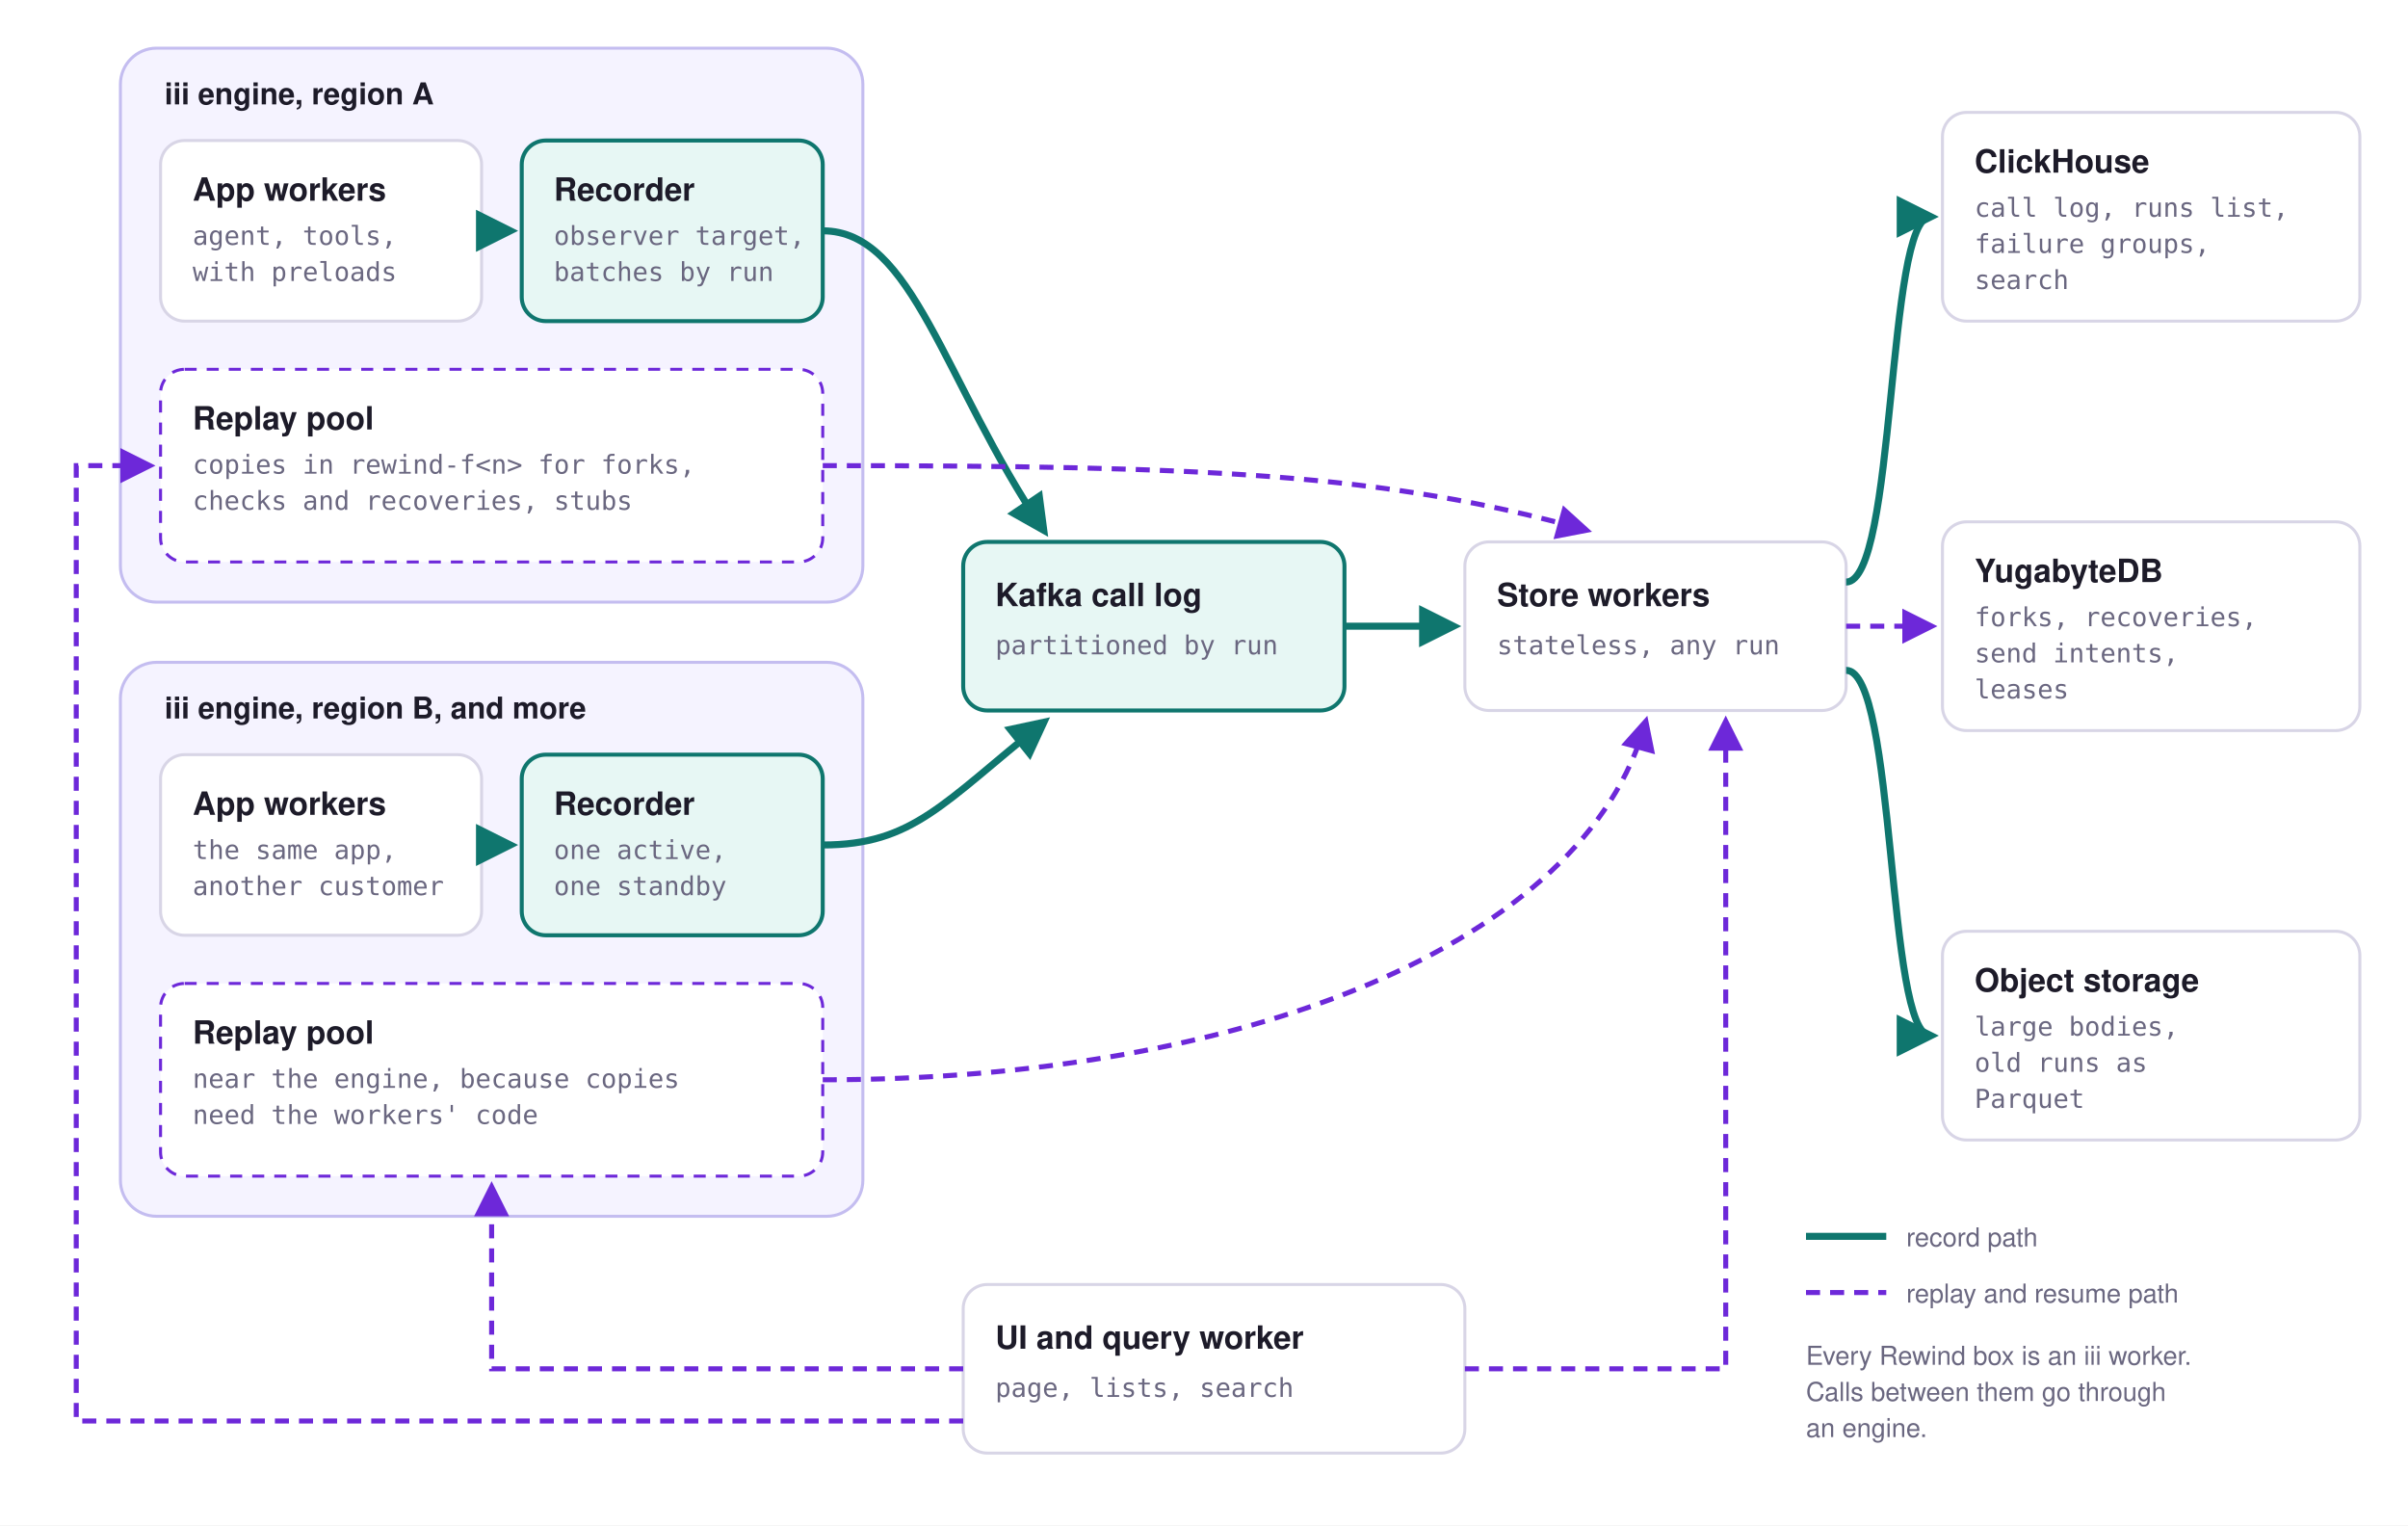
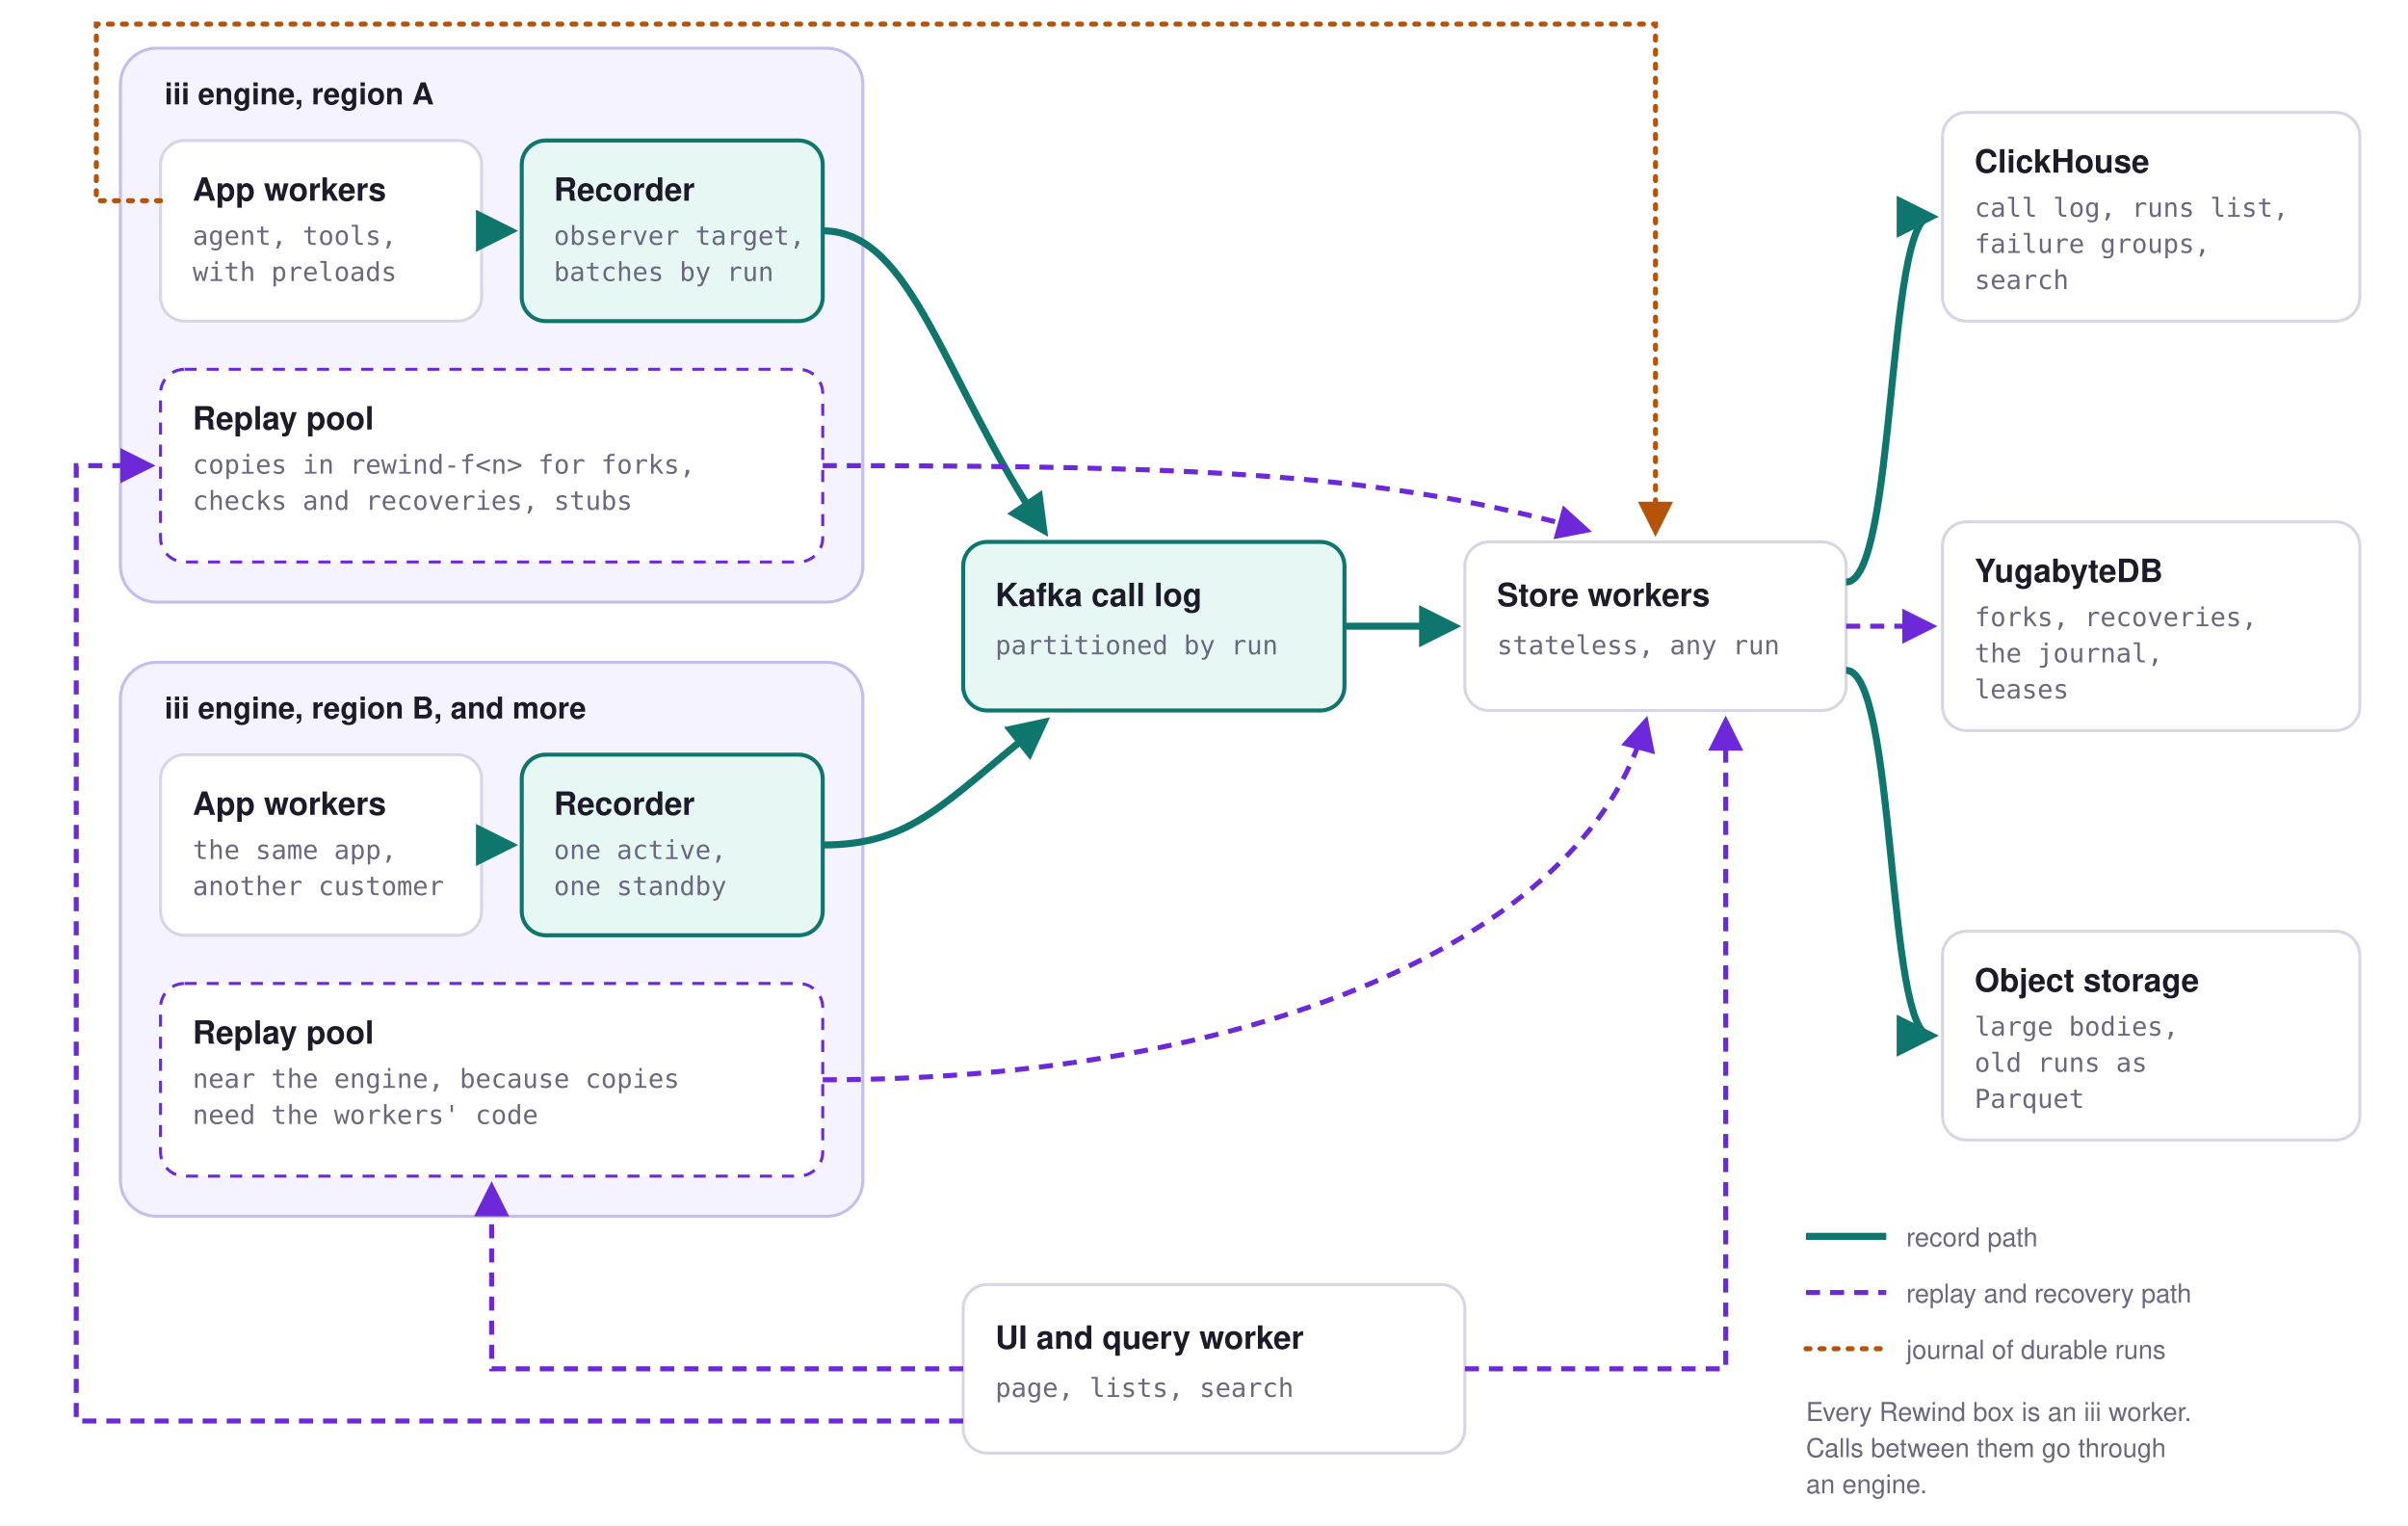
- <svg xmlns="http://www.w3.org/2000/svg" viewBox="0 0 1200 760" width="1200" height="760" role="img" aria-label="Each iii engine has a recorder that sends batches of calls to a Kafka log partitioned by run; store workers write the log to ClickHouse and object storage; replay pools on each engine read runs and save fork state in YugabyteDB through the store workers; the UI and query worker reads both stores and starts replays.">
+ <svg xmlns="http://www.w3.org/2000/svg" viewBox="0 0 1200 760" width="1200" height="760" role="img" aria-label="Each iii engine has a recorder that sends batches of calls to a Kafka log partitioned by run; store workers write the log to ClickHouse and object storage; replay pools on each engine read runs and save fork state in YugabyteDB through the store workers; the app workers' preloads write each durable run's steps to the journal in YugabyteDB through the store workers; the UI and query worker reads both stores and starts replays.">
  <defs>
    <marker id="arrow-rec" viewBox="0 0 10 10" refX="8" refY="5" markerWidth="6" markerHeight="6" orient="auto-start-reverse">
      <path d="M0,0 L10,5 L0,10 z" fill="#0f766e" />
    </marker>
    <marker id="arrow-rep" viewBox="0 0 10 10" refX="8" refY="5" markerWidth="7" markerHeight="7" orient="auto-start-reverse">
      <path d="M0,0 L10,5 L0,10 z" fill="#6d28d9" />
+     </marker>
+     <marker id="arrow-jrn" viewBox="0 0 10 10" refX="8" refY="5" markerWidth="7" markerHeight="7" orient="auto-start-reverse">
+       <path d="M0,0 L10,5 L0,10 z" fill="#b45309" />
    </marker>
  </defs>
  <rect width="1200" height="760" fill="#ffffff" />
  <g font-family="-apple-system, BlinkMacSystemFont, 'Segoe UI', Helvetica, Arial, sans-serif">
    <rect x="60" y="24" width="370" height="276" rx="18" fill="#f5f3ff" stroke="#c4bdf0" stroke-width="1.5" />
    <text x="82" y="52" fill="#1d1b29" font-size="15" font-weight="600">iii engine, region A</text>
    <rect x="80" y="70" width="160" height="90" rx="12" fill="#ffffff" stroke="#d8d5e6" stroke-width="1.5" />
    <text x="96" y="100" fill="#1d1b29" font-size="16" font-weight="600">App workers</text>
    <text x="96" y="122" fill="#6a6780" font-size="13" font-family="ui-monospace, SFMono-Regular, Menlo, monospace">agent, tools,</text>
    <text x="96" y="140" fill="#6a6780" font-size="13" font-family="ui-monospace, SFMono-Regular, Menlo, monospace">with preloads</text>
    <rect x="260" y="70" width="150" height="90" rx="12" fill="#e7f7f4" stroke="#0f766e" stroke-width="2" />
    <text x="276" y="100" fill="#1d1b29" font-size="16" font-weight="600">Recorder</text>
    <text x="276" y="122" fill="#6a6780" font-size="13" font-family="ui-monospace, SFMono-Regular, Menlo, monospace">observer target,</text>
    <text x="276" y="140" fill="#6a6780" font-size="13" font-family="ui-monospace, SFMono-Regular, Menlo, monospace">batches by run</text>
    <rect x="80" y="184" width="330" height="96" rx="12" fill="#ffffff" stroke="#6d28d9" stroke-width="1.5" stroke-dasharray="6 5" />
    <text x="96" y="214" fill="#1d1b29" font-size="16" font-weight="600">Replay pool</text>
    <text x="96" y="236" fill="#6a6780" font-size="13" font-family="ui-monospace, SFMono-Regular, Menlo, monospace">copies in rewind-f&lt;n&gt; for forks,</text>
    <text x="96" y="254" fill="#6a6780" font-size="13" font-family="ui-monospace, SFMono-Regular, Menlo, monospace">checks and recoveries, stubs</text>
    <rect x="60" y="330" width="370" height="276" rx="18" fill="#f5f3ff" stroke="#c4bdf0" stroke-width="1.5" />
    <text x="82" y="358" fill="#1d1b29" font-size="15" font-weight="600">iii engine, region B, and more</text>
    <rect x="80" y="376" width="160" height="90" rx="12" fill="#ffffff" stroke="#d8d5e6" stroke-width="1.5" />
    <text x="96" y="406" fill="#1d1b29" font-size="16" font-weight="600">App workers</text>
    <text x="96" y="428" fill="#6a6780" font-size="13" font-family="ui-monospace, SFMono-Regular, Menlo, monospace">the same app,</text>
    <text x="96" y="446" fill="#6a6780" font-size="13" font-family="ui-monospace, SFMono-Regular, Menlo, monospace">another customer</text>
    <rect x="260" y="376" width="150" height="90" rx="12" fill="#e7f7f4" stroke="#0f766e" stroke-width="2" />
    <text x="276" y="406" fill="#1d1b29" font-size="16" font-weight="600">Recorder</text>
    <text x="276" y="428" fill="#6a6780" font-size="13" font-family="ui-monospace, SFMono-Regular, Menlo, monospace">one active,</text>
    <text x="276" y="446" fill="#6a6780" font-size="13" font-family="ui-monospace, SFMono-Regular, Menlo, monospace">one standby</text>
    <rect x="80" y="490" width="330" height="96" rx="12" fill="#ffffff" stroke="#6d28d9" stroke-width="1.5" stroke-dasharray="6 5" />
    <text x="96" y="520" fill="#1d1b29" font-size="16" font-weight="600">Replay pool</text>
    <text x="96" y="542" fill="#6a6780" font-size="13" font-family="ui-monospace, SFMono-Regular, Menlo, monospace">near the engine, because copies</text>
    <text x="96" y="560" fill="#6a6780" font-size="13" font-family="ui-monospace, SFMono-Regular, Menlo, monospace">need the workers' code</text>
    <rect x="480" y="270" width="190" height="84" rx="12" fill="#e7f7f4" stroke="#0f766e" stroke-width="2" />
    <text x="496" y="302" fill="#1d1b29" font-size="16" font-weight="600">Kafka call log</text>
    <text x="496" y="326" fill="#6a6780" font-size="13" font-family="ui-monospace, SFMono-Regular, Menlo, monospace">partitioned by run</text>
    <rect x="730" y="270" width="190" height="84" rx="12" fill="#ffffff" stroke="#d8d5e6" stroke-width="1.5" />
    <text x="746" y="302" fill="#1d1b29" font-size="16" font-weight="600">Store workers</text>
    <text x="746" y="326" fill="#6a6780" font-size="13" font-family="ui-monospace, SFMono-Regular, Menlo, monospace">stateless, any run</text>
    <rect x="968" y="56" width="208" height="104" rx="12" fill="#ffffff" stroke="#d8d5e6" stroke-width="1.5" />
    <text x="984" y="86" fill="#1d1b29" font-size="16" font-weight="600">ClickHouse</text>
    <text x="984" y="108" fill="#6a6780" font-size="13" font-family="ui-monospace, SFMono-Regular, Menlo, monospace">call log, runs list,</text>
    <text x="984" y="126" fill="#6a6780" font-size="13" font-family="ui-monospace, SFMono-Regular, Menlo, monospace">failure groups,</text>
    <text x="984" y="144" fill="#6a6780" font-size="13" font-family="ui-monospace, SFMono-Regular, Menlo, monospace">search</text>
    <rect x="968" y="260" width="208" height="104" rx="12" fill="#ffffff" stroke="#d8d5e6" stroke-width="1.5" />
    <text x="984" y="290" fill="#1d1b29" font-size="16" font-weight="600">YugabyteDB</text>
    <text x="984" y="312" fill="#6a6780" font-size="13" font-family="ui-monospace, SFMono-Regular, Menlo, monospace">forks, recoveries,</text>
-     <text x="984" y="330" fill="#6a6780" font-size="13" font-family="ui-monospace, SFMono-Regular, Menlo, monospace">send intents,</text>
+     <text x="984" y="330" fill="#6a6780" font-size="13" font-family="ui-monospace, SFMono-Regular, Menlo, monospace">the journal,</text>
    <text x="984" y="348" fill="#6a6780" font-size="13" font-family="ui-monospace, SFMono-Regular, Menlo, monospace">leases</text>
    <rect x="968" y="464" width="208" height="104" rx="12" fill="#ffffff" stroke="#d8d5e6" stroke-width="1.5" />
    <text x="984" y="494" fill="#1d1b29" font-size="16" font-weight="600">Object storage</text>
    <text x="984" y="516" fill="#6a6780" font-size="13" font-family="ui-monospace, SFMono-Regular, Menlo, monospace">large bodies,</text>
    <text x="984" y="534" fill="#6a6780" font-size="13" font-family="ui-monospace, SFMono-Regular, Menlo, monospace">old runs as</text>
    <text x="984" y="552" fill="#6a6780" font-size="13" font-family="ui-monospace, SFMono-Regular, Menlo, monospace">Parquet</text>
    <rect x="480" y="640" width="250" height="84" rx="12" fill="#ffffff" stroke="#d8d5e6" stroke-width="1.5" />
    <text x="496" y="672" fill="#1d1b29" font-size="16" font-weight="600">UI and query worker</text>
    <text x="496" y="696" fill="#6a6780" font-size="13" font-family="ui-monospace, SFMono-Regular, Menlo, monospace">page, lists, search</text>
    <path d="M240,115 H254" fill="none" stroke="#0f766e" stroke-width="3.5" marker-end="url(#arrow-rec)" />
    <path d="M240,421 H254" fill="none" stroke="#0f766e" stroke-width="3.5" marker-end="url(#arrow-rec)" />
    <path d="M410,115 C455,115 470,190 520,264" fill="none" stroke="#0f766e" stroke-width="3.5" marker-end="url(#arrow-rec)" />
    <path d="M410,421 C455,421 470,400 520,360" fill="none" stroke="#0f766e" stroke-width="3.5" marker-end="url(#arrow-rec)" />
    <path d="M670,312 H724" fill="none" stroke="#0f766e" stroke-width="3.5" marker-end="url(#arrow-rec)" />
    <path d="M920,290 C945,290 940,108 962,108" fill="none" stroke="#0f766e" stroke-width="3.5" marker-end="url(#arrow-rec)" />
    <path d="M920,334 C945,334 940,516 962,516" fill="none" stroke="#0f766e" stroke-width="3.5" marker-end="url(#arrow-rec)" />
    <path d="M920,312 H962" fill="none" stroke="#6d28d9" stroke-width="2.5" stroke-dasharray="7 5" marker-end="url(#arrow-rep)" />
    <path d="M410,232 C600,232 690,236 790,264" fill="none" stroke="#6d28d9" stroke-width="2.5" stroke-dasharray="7 5" marker-end="url(#arrow-rep)" />
    <path d="M410,538 C620,538 790,470 820,360" fill="none" stroke="#6d28d9" stroke-width="2.5" stroke-dasharray="7 5" marker-end="url(#arrow-rep)" />
    <path d="M480,682 H245 V592" fill="none" stroke="#6d28d9" stroke-width="2.5" stroke-dasharray="7 5" marker-end="url(#arrow-rep)" />
    <path d="M480,708 H38 V232 H74" fill="none" stroke="#6d28d9" stroke-width="2.5" stroke-dasharray="7 5" marker-end="url(#arrow-rep)" />
    <path d="M730,682 H860 V360" fill="none" stroke="#6d28d9" stroke-width="2.5" stroke-dasharray="7 5" marker-end="url(#arrow-rep)" />
+     <path d="M80,100 H48 V12 H825 V264" fill="none" stroke="#b45309" stroke-width="2.5" stroke-dasharray="2 5" stroke-linecap="round" marker-end="url(#arrow-jrn)" />
    <path d="M900,616 H940" fill="none" stroke="#0f766e" stroke-width="3.5" />
    <text x="950" y="621" fill="#6a6780" font-size="13">record path</text>
    <path d="M900,644 H940" fill="none" stroke="#6d28d9" stroke-width="2.5" stroke-dasharray="7 5" />
-     <text x="950" y="649" fill="#6a6780" font-size="13">replay and resume path</text>
-     <text x="900" y="680" fill="#6a6780" font-size="13">Every Rewind box is an iii worker.</text>
-     <text x="900" y="698" fill="#6a6780" font-size="13">Calls between them go through</text>
-     <text x="900" y="716" fill="#6a6780" font-size="13">an engine.</text>
+     <text x="950" y="649" fill="#6a6780" font-size="13">replay and recovery path</text>
+     <path d="M900,672 H940" fill="none" stroke="#b45309" stroke-width="2.5" stroke-dasharray="2 5" stroke-linecap="round" />
+     <text x="950" y="677" fill="#6a6780" font-size="13">journal of durable runs</text>
+     <text x="900" y="708" fill="#6a6780" font-size="13">Every Rewind box is an iii worker.</text>
+     <text x="900" y="726" fill="#6a6780" font-size="13">Calls between them go through</text>
+     <text x="900" y="744" fill="#6a6780" font-size="13">an engine.</text>
  </g>
</svg>
